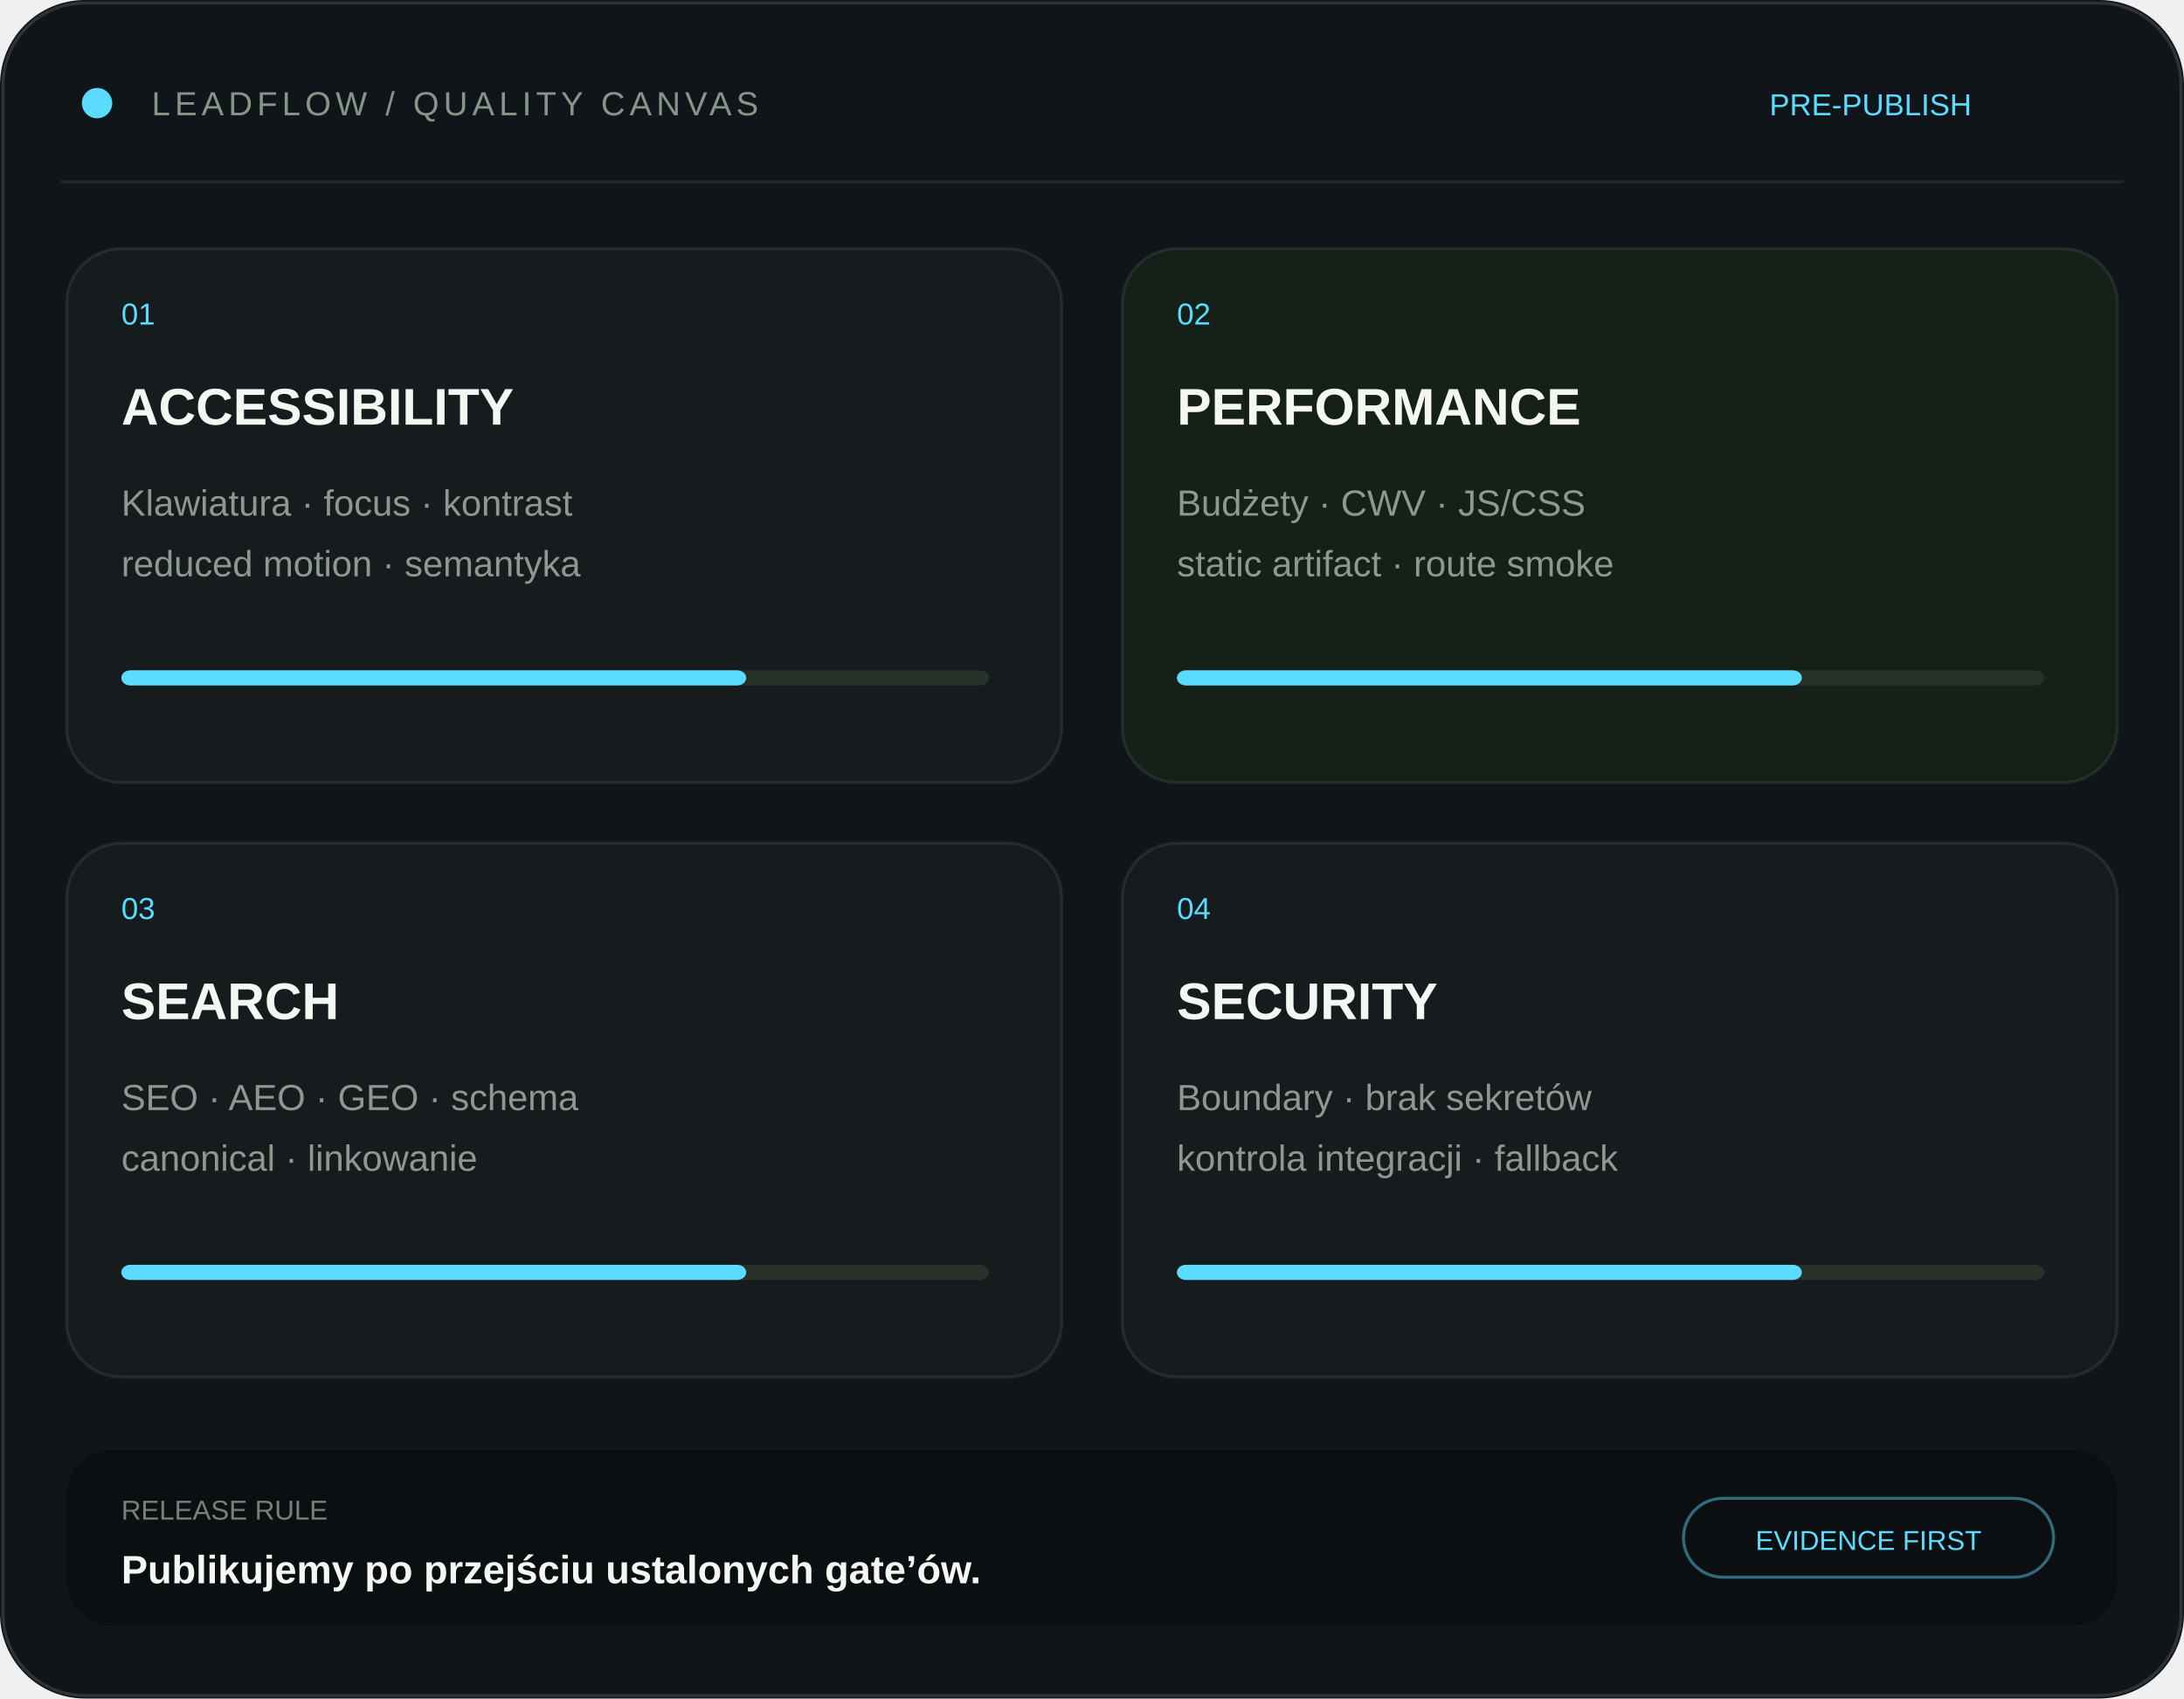
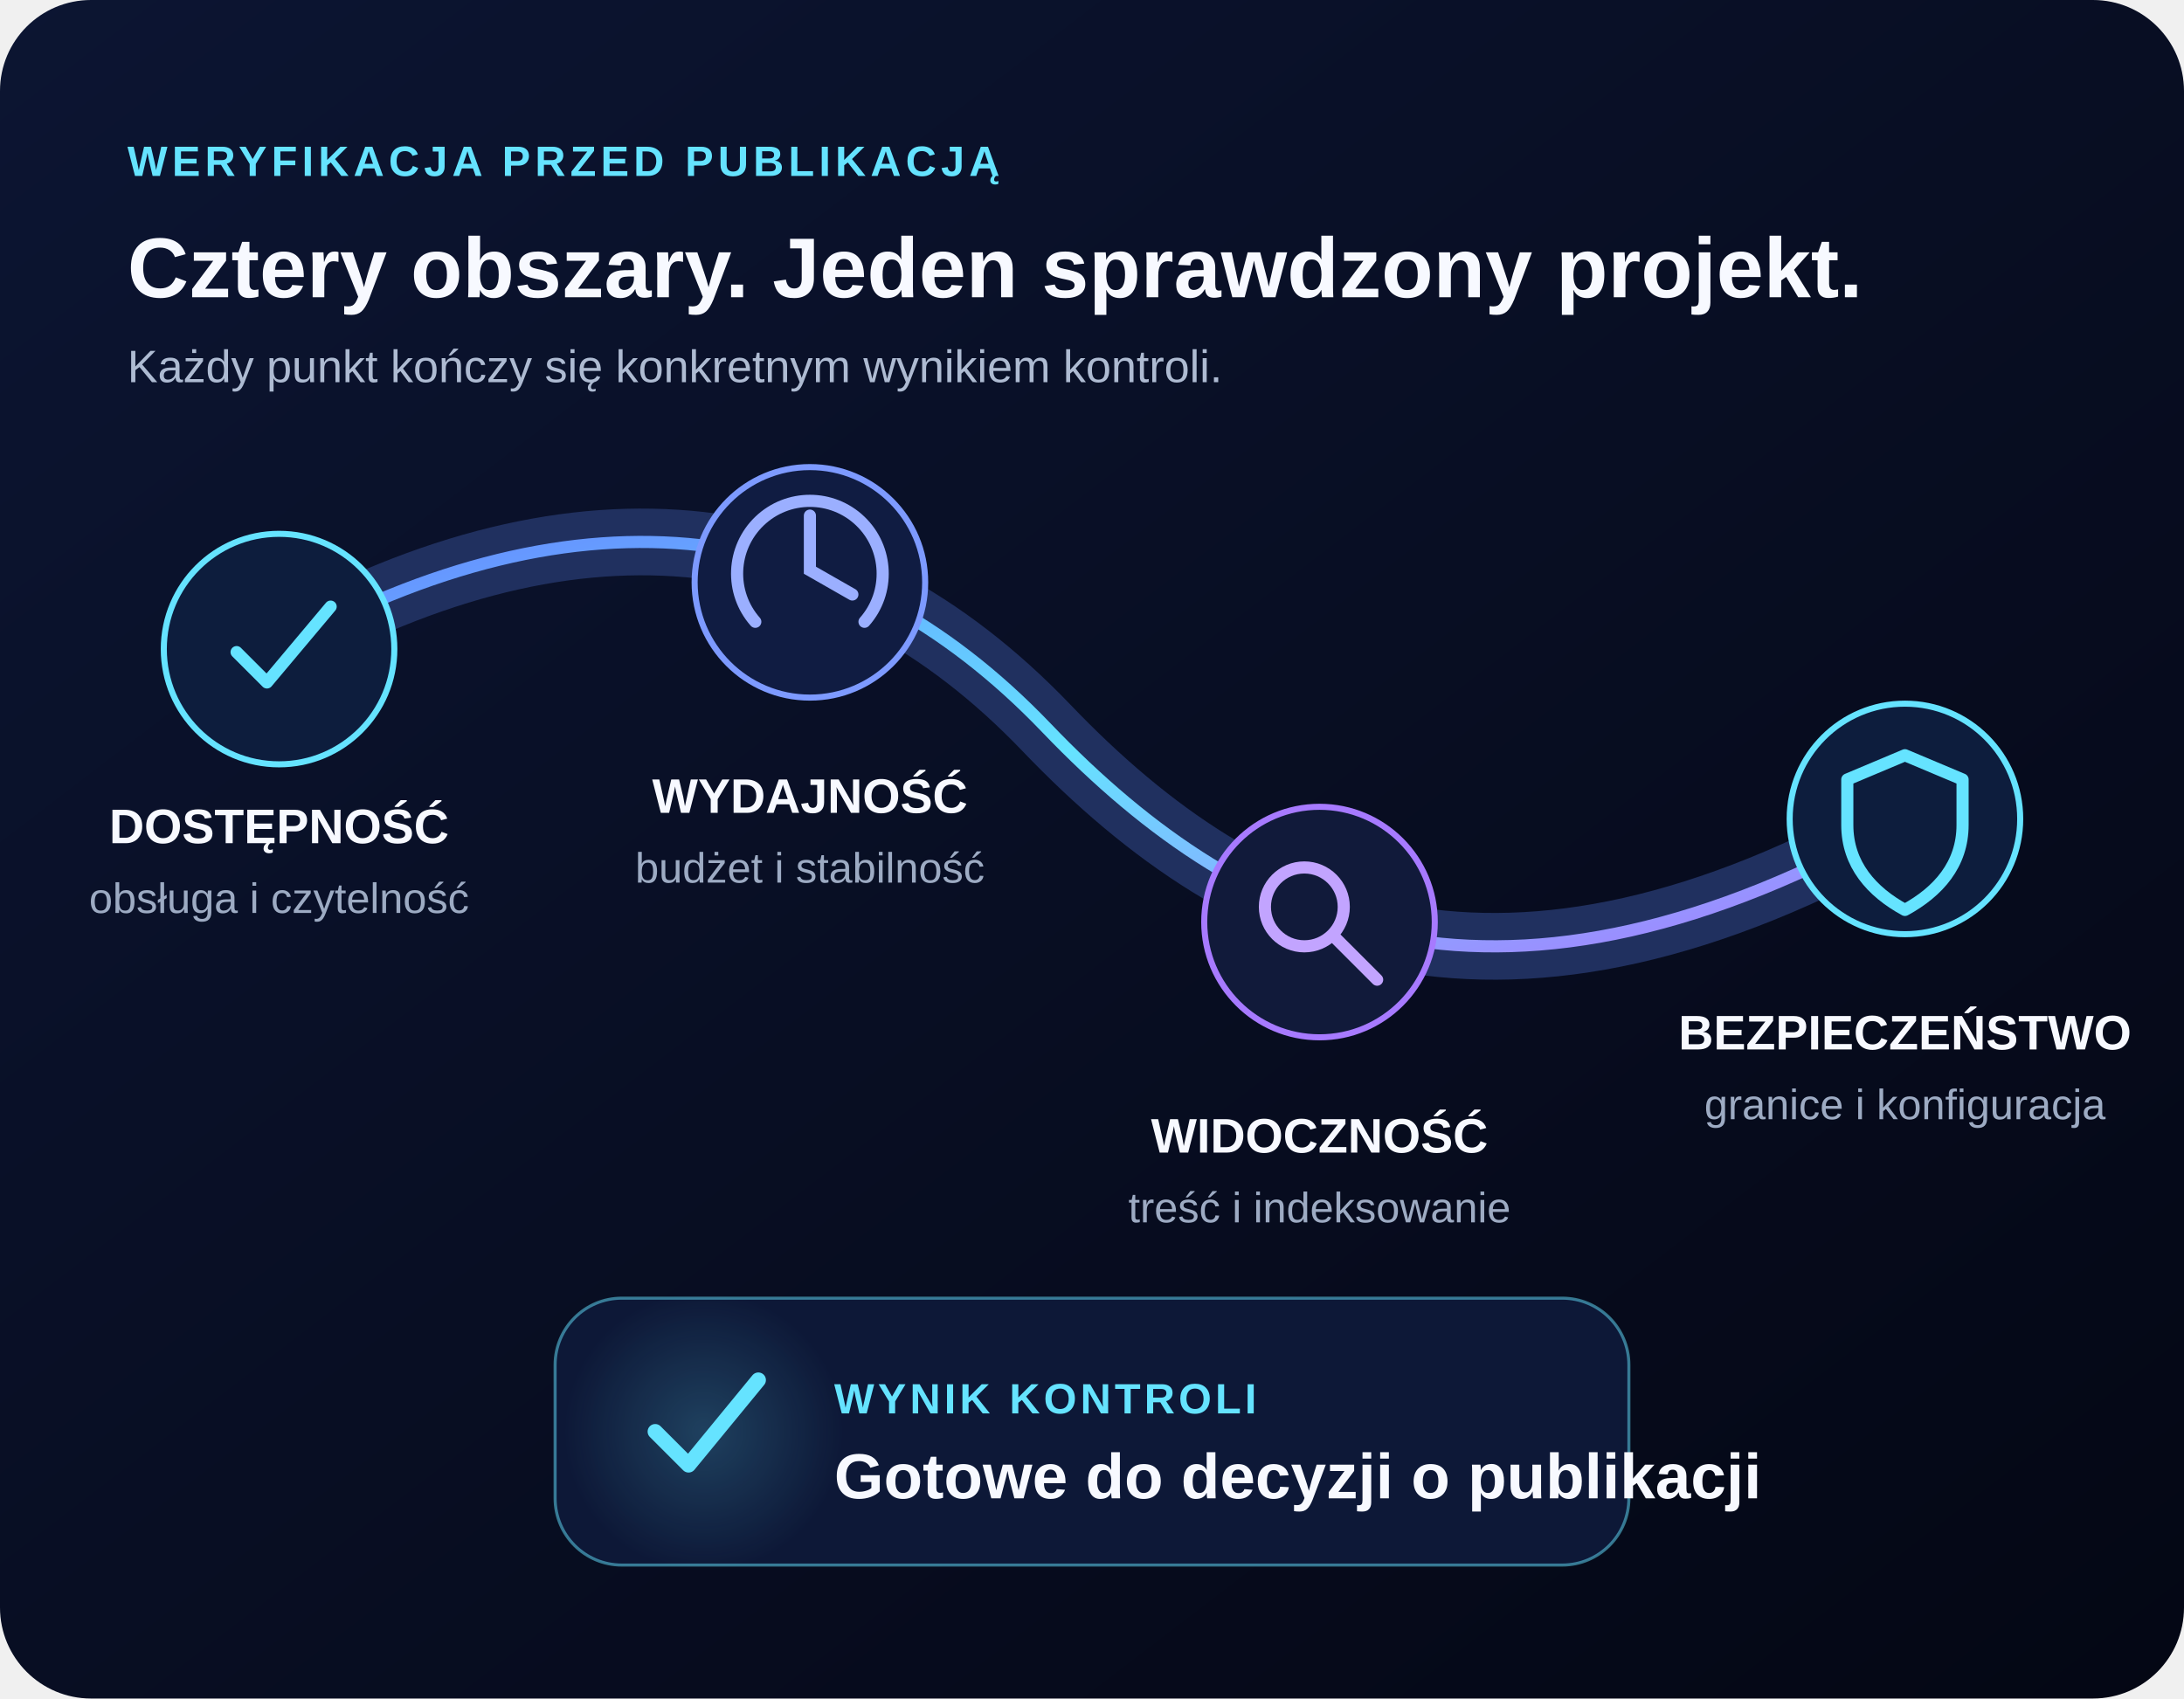
- <svg xmlns="http://www.w3.org/2000/svg" viewBox="0 0 720 560" role="img" aria-labelledby="t d">
-   <rect width="720" height="560" rx="28" fill="#101519" />
-   <rect x="1" y="1" width="718" height="558" rx="27" fill="none" stroke="#ffffff" stroke-opacity=".13" />
-   <circle cx="32" cy="34" r="5" fill="#5bdcff" />
-   <text x="50" y="38" fill="#899489" font-family="Arial,sans-serif" font-size="11" letter-spacing="1.5">LEADFLOW / QUALITY CANVAS</text>
-   <text x="650" y="38" text-anchor="end" fill="#5bdcff" font-family="Arial,sans-serif" font-size="10">PRE-PUBLISH</text>
-   <path d="M20 60H700" stroke="#fff" stroke-opacity=".08" />
-   <g font-family="Arial,sans-serif">
-     <g transform="translate(22 82)">
-       <rect width="328" height="176" rx="18" fill="#ffffff" fill-opacity=".025" stroke="#fff" stroke-opacity=".08" />
-       <text x="18" y="25" fill="#5bdcff" font-size="10">01</text>
-       <text x="18" y="58" fill="#f5f7f2" font-weight="700" font-size="17">ACCESSIBILITY</text>
-       <text x="18" y="88" fill="#8e988e" font-size="12">Klawiatura · focus · kontrast</text>
-       <text x="18" y="108" fill="#8e988e" font-size="12">reduced motion · semantyka</text>
-       <rect x="18" y="139" width="286" height="5" rx="3" fill="#29312b" />
-       <rect x="18" y="139" width="206" height="5" rx="3" fill="#5bdcff" />
+ <svg xmlns="http://www.w3.org/2000/svg" viewBox="0 0 720 560" role="img" aria-labelledby="title description">
+   <defs>
+     <linearGradient id="background" x1="0" y1="0" x2="1" y2="1">
+       <stop stop-color="#0c1532" />
+       <stop offset="1" stop-color="#040714" />
+     </linearGradient>
+     <linearGradient id="rail" x1="0" y1="0" x2="1" y2="1">
+       <stop stop-color="#6688ff" />
+       <stop offset=".5" stop-color="#65e3ff" />
+       <stop offset="1" stop-color="#a77aff" />
+     </linearGradient>
+     <radialGradient id="ready">
+       <stop stop-color="#65e3ff" stop-opacity=".2" />
+       <stop offset="1" stop-color="#65e3ff" stop-opacity="0" />
+     </radialGradient>
+   </defs>
+   <rect width="720" height="560" rx="30" fill="url(#background)" />
+   <g font-family="Arial, sans-serif">
+     <text x="42" y="58" fill="#65e3ff" font-size="14" font-weight="700" letter-spacing="1.5">WERYFIKACJA PRZED PUBLIKACJĄ</text>
+     <text x="42" y="98" fill="#f7f9ff" font-size="28" font-weight="700">Cztery obszary. Jeden sprawdzony projekt.</text>
+     <text x="42" y="126" fill="#aebbd2" font-size="15">Każdy punkt kończy się konkretnym wynikiem kontroli.</text>
+     <path d="M92 214C192 158 278 170 345 240S496 345 628 270" fill="none" stroke="#20305f" stroke-width="22" stroke-linecap="round" />
+     <path d="M92 214C192 158 278 170 345 240S496 345 628 270" fill="none" stroke="url(#rail)" stroke-width="4" stroke-linecap="round" />
+     <g transform="translate(92 214)">
+       <circle r="38" fill="#0d1d3d" stroke="#65e3ff" stroke-width="2" />
+       <path d="M-14 1l10 10 21-25" fill="none" stroke="#65e3ff" stroke-width="4" stroke-linecap="round" stroke-linejoin="round" />
+       <text x="0" y="64" text-anchor="middle" fill="#f7f9ff" font-size="16" font-weight="700">DOSTĘPNOŚĆ</text>
+       <text x="0" y="87" text-anchor="middle" fill="#9dabc3" font-size="14">obsługa i czytelność</text>
    </g>
-     <g transform="translate(370 82)">
-       <rect width="328" height="176" rx="18" fill="#142018" stroke="#fff" stroke-opacity=".08" />
-       <text x="18" y="25" fill="#5bdcff" font-size="10">02</text>
-       <text x="18" y="58" fill="#f5f7f2" font-weight="700" font-size="17">PERFORMANCE</text>
-       <text x="18" y="88" fill="#8e988e" font-size="12">Budżety · CWV · JS/CSS</text>
-       <text x="18" y="108" fill="#8e988e" font-size="12">static artifact · route smoke</text>
-       <rect x="18" y="139" width="286" height="5" rx="3" fill="#29312b" />
-       <rect x="18" y="139" width="206" height="5" rx="3" fill="#5bdcff" />
+     <g transform="translate(267 192)">
+       <circle r="38" fill="#101c42" stroke="#7d9aff" stroke-width="2" />
+       <path d="M-18 13a24 24 0 1 1 36 0M0-22v18l14 8" fill="none" stroke="#9bafff" stroke-width="4" stroke-linecap="round" />
+       <text x="0" y="76" text-anchor="middle" fill="#f7f9ff" font-size="16" font-weight="700">WYDAJNOŚĆ</text>
+       <text x="0" y="99" text-anchor="middle" fill="#9dabc3" font-size="14">budżet i stabilność</text>
    </g>
-     <g transform="translate(22 278)">
-       <rect width="328" height="176" rx="18" fill="#ffffff" fill-opacity=".025" stroke="#fff" stroke-opacity=".08" />
-       <text x="18" y="25" fill="#5bdcff" font-size="10">03</text>
-       <text x="18" y="58" fill="#f5f7f2" font-weight="700" font-size="17">SEARCH</text>
-       <text x="18" y="88" fill="#8e988e" font-size="12">SEO · AEO · GEO · schema</text>
-       <text x="18" y="108" fill="#8e988e" font-size="12">canonical · linkowanie</text>
-       <rect x="18" y="139" width="286" height="5" rx="3" fill="#29312b" />
-       <rect x="18" y="139" width="206" height="5" rx="3" fill="#5bdcff" />
+     <g transform="translate(435 304)">
+       <circle r="38" fill="#111a3a" stroke="#a77aff" stroke-width="2" />
+       <circle cx="-5" cy="-5" r="13" fill="none" stroke="#c2a4ff" stroke-width="4" />
+       <path d="M5 5l14 14" stroke="#c2a4ff" stroke-width="4" stroke-linecap="round" />
+       <text x="0" y="76" text-anchor="middle" fill="#f7f9ff" font-size="16" font-weight="700">WIDOCZNOŚĆ</text>
+       <text x="0" y="99" text-anchor="middle" fill="#9dabc3" font-size="14">treść i indeksowanie</text>
    </g>
-     <g transform="translate(370 278)">
-       <rect width="328" height="176" rx="18" fill="#ffffff" fill-opacity=".025" stroke="#fff" stroke-opacity=".08" />
-       <text x="18" y="25" fill="#5bdcff" font-size="10">04</text>
-       <text x="18" y="58" fill="#f5f7f2" font-weight="700" font-size="17">SECURITY</text>
-       <text x="18" y="88" fill="#8e988e" font-size="12">Boundary · brak sekretów</text>
-       <text x="18" y="108" fill="#8e988e" font-size="12">kontrola integracji · fallback</text>
-       <rect x="18" y="139" width="286" height="5" rx="3" fill="#29312b" />
-       <rect x="18" y="139" width="206" height="5" rx="3" fill="#5bdcff" />
+     <g transform="translate(628 270)">
+       <circle r="38" fill="#0d1d3d" stroke="#65e3ff" stroke-width="2" />
+       <path d="M0-21l19 8v15c0 13-8 22-19 28C-11 24-19 15-19 2v-15z" fill="none" stroke="#65e3ff" stroke-width="4" stroke-linejoin="round" />
+       <text x="0" y="76" text-anchor="middle" fill="#f7f9ff" font-size="16" font-weight="700">BEZPIECZEŃSTWO</text>
+       <text x="0" y="99" text-anchor="middle" fill="#9dabc3" font-size="14">granice i konfiguracja</text>
+     </g>
+     <g transform="translate(183 428)">
+       <rect width="354" height="88" rx="22" fill="#0d1837" stroke="#65e3ff" stroke-opacity=".5" />
+       <circle cx="49" cy="44" r="46" fill="url(#ready)" />
+       <path d="M33 44l11 11 23-28" fill="none" stroke="#65e3ff" stroke-width="5" stroke-linecap="round" stroke-linejoin="round" />
+       <text x="92" y="38" fill="#65e3ff" font-size="14" font-weight="700" letter-spacing="1.2">WYNIK KONTROLI</text>
+       <text x="92" y="66" fill="#f7f9ff" font-size="21" font-weight="700">Gotowe do decyzji o publikacji</text>
    </g>
  </g>
-   <rect x="22" y="478" width="676" height="58" rx="15" fill="#0b0f12" />
-   <text x="40" y="501" fill="#778177" font-family="Arial,sans-serif" font-size="9">RELEASE RULE</text>
-   <text x="40" y="522" fill="#f5f7f2" font-family="Arial,sans-serif" font-weight="700" font-size="13">Publikujemy po przejściu ustalonych gate’ów.</text>
-   <rect x="555" y="494" width="122" height="26" rx="13" fill="none" stroke="#5bdcff" stroke-opacity=".45" />
-   <text x="616" y="511" text-anchor="middle" fill="#5bdcff" font-family="Arial,sans-serif" font-size="9">EVIDENCE FIRST</text>
</svg>
